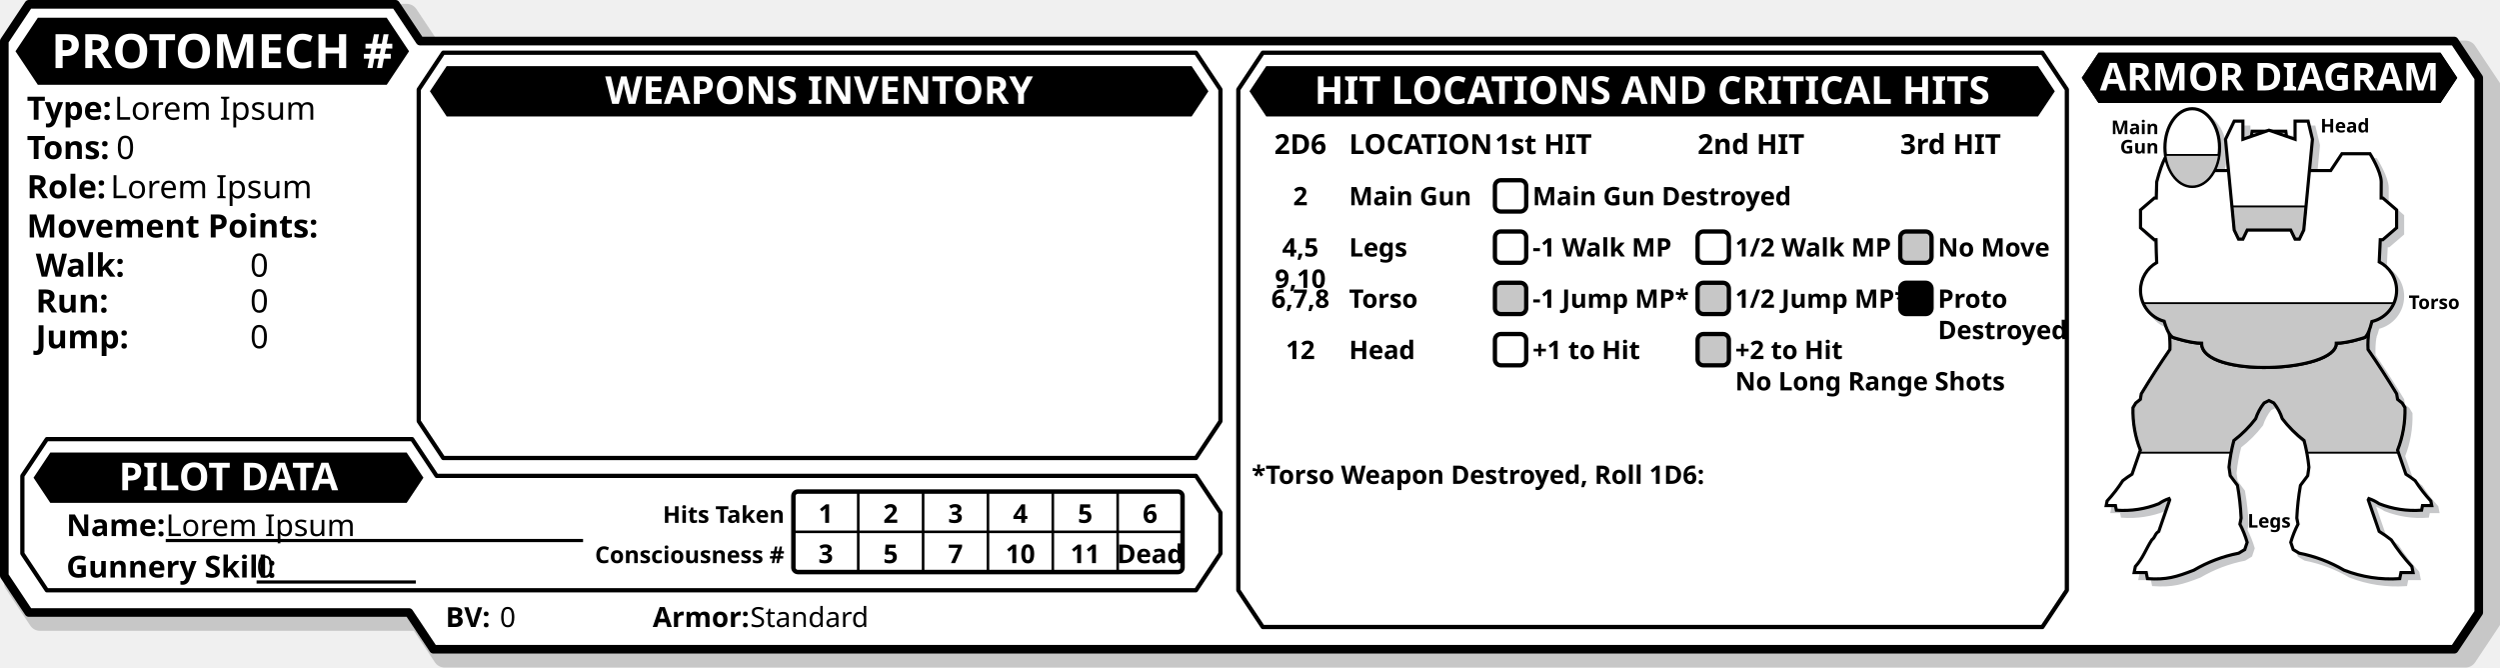
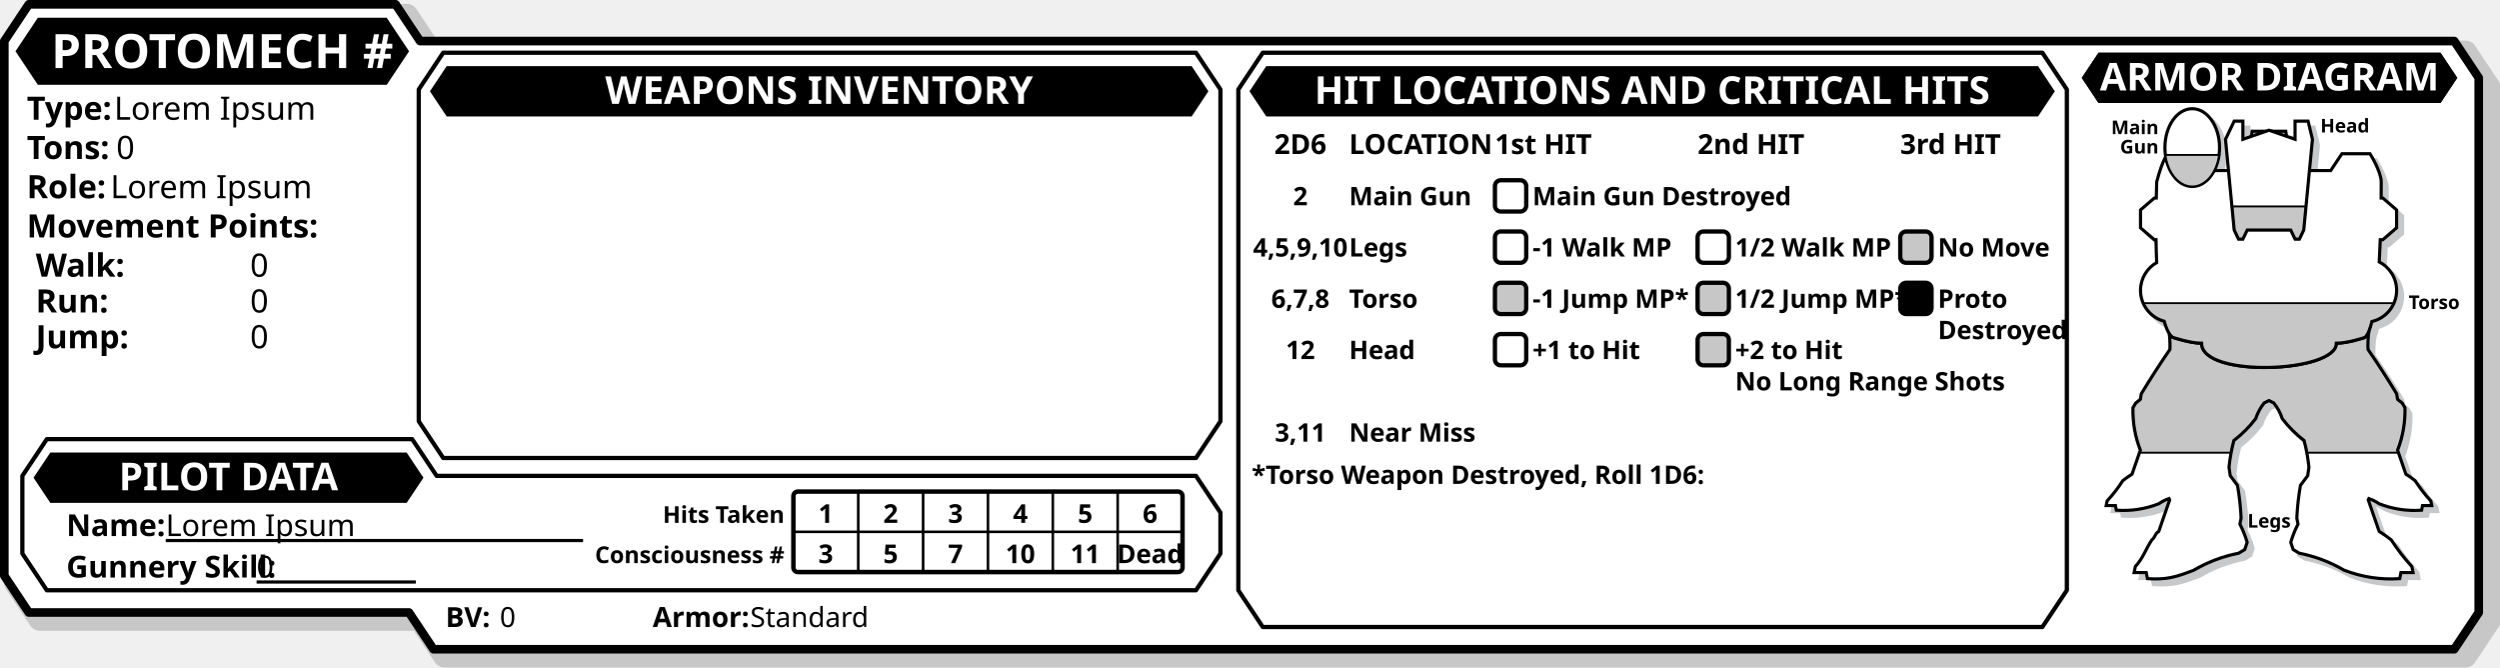
<svg xmlns="http://www.w3.org/2000/svg" contentScriptType="text/ecmascript" width="559.0" zoomAndPan="magnify" contentStyleType="text/css" height="149.2" preserveAspectRatio="xMidYMid meet" version="1.0" id="svg63">
  <defs id="defs63" />
  <g style="mml-color-elements:" id="rs_template">
    <g transform="translate (0.966 0.966)" id="g4">
      <path fill="#ffffff" d="M 2.5,10.714 7.975,2.5 h 82.038 l 5.475,8.214 H 550.525 L 556,18.928 v 118.558 l -5.475,8.214 -452.037,0 -5.475,-8.214 H 7.975 L 2.5,129.272 Z" stroke-width="5.2" stroke-linejoin="round" stroke="#c7c7c7" id="path1" />
      <path fill="#ffffff" d="M 0,8.214 5.475,0 h 82.038 l 5.475,8.214 h 455.037 l 5.475,8.214 v 119.558 l -5.475,8.214 -452.037,0 -5.475,-8.214 H 5.475 L 0,127.772 Z" stroke-width="1.932" stroke-linejoin="round" stroke="#000000" id="path2" />
      <g transform="translate (2.5,3.0)" id="g3">
        <path fill="#000000" d="M 0,7.500 l 4.999,-7.500 h 78.038 l 4.999,7.500 l -4.999,7.500 h -78.038 Z" id="path3" />
        <text fill="#ffffff" x="7.999" id="protomekIndex" y="11.250" style="font-family:Eurostile;font-size:10.600px;font-weight:bold;font-style:normal;mml-field-width:70.944" text-anchor="start">PROTOMECH #</text>
      </g>
    </g>
    <g transform="translate (3.000 18.000)" id="g8">
      <text x="3.000" y="8.774" fill="#000000" text-anchor="start" style="font-family:Eurostile;font-size:7.200px;font-weight:bold;font-style:normal" textLength="15.930" lengthAdjust="spacingAndGlyphs" id="text4">Type:</text>
      <text fill="#000000" x="22.523" id="type" y="8.774" style="font-family:Eurostile;font-size:7.200px;font-weight:normal;font-style:normal;mml-field-width:67" text-anchor="start">Lorem Ipsum</text>
      <text fill="#000000" x="50.333" id="type2" y="17.548" style="font-family:Eurostile;font-size:7.200px;font-weight:normal;font-style:normal;mml-field-width:45.333" text-anchor="start" />
      <text x="3.000" y="17.548" fill="#000000" text-anchor="start" style="font-family:Eurostile;font-size:7.200px;font-weight:bold;font-style:normal" textLength="16.411" lengthAdjust="spacingAndGlyphs" id="text5">Tons:</text>
      <text fill="#000000" x="23.004" id="tonnage" y="17.548" style="font-family:Eurostile;font-size:7.200px;font-weight:normal;font-style:normal;mml-field-width:22.329" text-anchor="start">0</text>
      <text x="3.000" y="26.322" fill="#000000" text-anchor="start" style="font-family:Eurostile;font-size:7.200px;font-weight:bold;font-style:normal" id="labelRole" textLength="15.108" lengthAdjust="spacingAndGlyphs">Role:</text>
      <text fill="#000000" x="21.702" id="role" y="26.322" style="font-family:Eurostile;font-size:7.200px;font-weight:normal;font-style:normal;mml-field-width:68" text-anchor="start">Lorem Ipsum</text>
      <text fill="#000000" x="3.000" y="35.095" style="font-family:Eurostile;font-size:7.200px;font-weight:bold;font-style:normal" text-anchor="start" id="text6">Movement Points:</text>
      <text fill="#000000" x="5.000" y="43.869" style="font-family:Eurostile;font-size:7.200px;font-weight:bold;font-style:normal" text-anchor="start" id="text7">Walk:</text>
      <text fill="#000000" x="55.000" id="mpWalk" y="43.869" style="font-family:Eurostile;font-size:7.200px;font-weight:normal;font-style:normal" text-anchor="middle">0</text>
      <text fill="#000000" x="5.000" y="51.869" style="font-family:Eurostile;font-size:7.200px;font-weight:bold;font-style:normal" text-anchor="start" id="text8">Run:</text>
      <text fill="#000000" x="55.000" id="mpRun" y="51.869" style="font-family:Eurostile;font-size:7.200px;font-weight:normal;font-style:normal" text-anchor="middle">0</text>
      <text fill="#000000" x="5.000" id="lblJump" y="59.869" style="font-family:Eurostile;font-size:7.200px;font-weight:bold;font-style:normal" text-anchor="start">Jump:</text>
      <text fill="#000000" x="55.000" id="mpJump" y="59.869" style="font-family:Eurostile;font-size:7.200px;font-weight:normal;font-style:normal" text-anchor="middle">0</text>
    </g>
    <g transform="translate(93.667,11.786)" id="g11">
      <g id="g10">
        <path fill="#ffffff" d="M 0,8.214 5.475,0 h 168.383 l 5.475,8.214 v 74.191 l -5.475,8.214 H 5.475 L 0,82.405 Z" stroke-width="0.95" stroke-linejoin="round" stroke="#000000" id="path8" />
        <g transform="translate(2.5,3)" id="g9">
          <path fill="#000000" d="M 0,5.625 3.749,0 h 166.643 l 3.749,5.625 -3.749,5.625 H 3.749 Z" id="path9" />
          <text x="87.058" y="8.438" fill="#ffffff" text-anchor="middle" style="font-style:normal;font-weight:bold;font-size:8.6px;font-family:Eurostile" lengthAdjust="spacingAndGlyphs" id="text9">WEAPONS INVENTORY</text>
        </g>
      </g>
      <rect fill="none" x="2" width="175.5" id="inventory" height="75.369" y="14.25" />
    </g>
    <g transform="translate(277,11.786)" id="g38">
      <g id="g13">
        <path fill="#ffffff" d="M 0,8.214 5.475,0 h 174.383 l 5.475,8.214 V 120.2 l -5.475,8.214 H 5.475 L 0,120.2 Z" stroke-width="0.95" stroke-linejoin="round" stroke="#000000" id="path11" />
        <g transform="translate(2.5,3)" id="g12">
          <path fill="#000000" d="M 0,5.625 3.749,0 h 172.643 l 3.749,5.625 -3.749,5.625 H 3.749 Z" id="path12" />
          <text x="90.071" y="8.438" fill="#ffffff" text-anchor="middle" style="font-style:normal;font-weight:bold;font-size:8.6px;font-family:Eurostile" textLength="135.352" lengthAdjust="spacingAndGlyphs" id="text12">HIT LOCATIONS AND CRITICAL HITS</text>
        </g>
      </g>
      <text fill="#000000" x="13.88" y="22.65" style="font-style:normal;font-weight:bold;font-size:6.2px;font-family:Eurostile" text-anchor="middle" id="text13">2D6</text>
      <text fill="#000000" x="24.76" y="22.65" style="font-style:normal;font-weight:bold;font-size:6.2px;font-family:Eurostile" text-anchor="start" id="text14">LOCATION</text>
      <text fill="#000000" x="57.4" y="22.65" style="font-style:normal;font-weight:bold;font-size:6.2px;font-family:Eurostile" text-anchor="start" id="text15">1st HIT</text>
      <text fill="#000000" x="102.733" y="22.65" style="font-style:normal;font-weight:bold;font-size:6.2px;font-family:Eurostile" text-anchor="start" id="text16">2nd HIT</text>
      <text fill="#000000" x="148.067" y="22.65" style="font-style:normal;font-weight:bold;font-size:6.2px;font-family:Eurostile" text-anchor="start" id="text17">3rd HIT</text>
-       <text fill="#000000" x="13.88" y="34.113" style="font-style:normal;font-weight:bold;font-size:5.7px;font-family:Eurostile" text-anchor="middle" id="text18">2</text>
-       <text fill="#000000" x="24.76" y="34.113" style="font-style:normal;font-weight:bold;font-size:5.7px;font-family:Eurostile" text-anchor="start" id="text19">Main Gun</text>
-       <path fill="#ffffff" d="m 57.4,29.828 c 0,-0.726 0.589,-1.315 1.315,-1.315 h 4.37 c 0.726,0 1.315,0.589 1.315,1.315 v 4.37 c 0,0.726 -0.589,1.315 -1.315,1.315 h -4.37 c -0.726,0 -1.315,-0.589 -1.315,-1.315 z" stroke-width="0.96" stroke-linejoin="round" stroke="#000000" id="gun_hit_1" />
-       <text x="65.8" y="34.113" fill="#000000" text-anchor="start" style="font-style:normal;font-weight:bold;font-size:5.7px;font-family:Eurostile" textLength="44.779" lengthAdjust="spacingAndGlyphs" id="text20">Main Gun Destroyed</text>
-       <text fill="#000000" x="13.88" y="45.575" style="font-style:normal;font-weight:bold;font-size:5.7px;font-family:Eurostile" text-anchor="middle" id="text21">4,5</text>
-       <text fill="#000000" x="13.88" y="52.575" style="font-style:normal;font-weight:bold;font-size:5.7px;font-family:Eurostile" text-anchor="middle" id="text22">9,10</text>
-       <text fill="#000000" x="24.76" y="45.575" style="font-style:normal;font-weight:bold;font-size:5.7px;font-family:Eurostile" text-anchor="start" id="text23">Legs</text>
-       <path fill="#ffffff" d="m 57.4,41.29 c 0,-0.726 0.589,-1.315 1.315,-1.315 h 4.37 c 0.726,0 1.315,0.589 1.315,1.315 v 4.37 c 0,0.726 -0.589,1.315 -1.315,1.315 h -4.37 c -0.726,0 -1.315,-0.589 -1.315,-1.315 z" stroke-width="0.96" stroke-linejoin="round" stroke="#000000" id="legs_hit_1" />
-       <text x="65.8" y="45.575" fill="#000000" text-anchor="start" style="font-style:normal;font-weight:bold;font-size:5.7px;font-family:Eurostile" textLength="25.746" lengthAdjust="spacingAndGlyphs" id="text24">-1 Walk MP</text>
-       <path fill="#ffffff" d="m 102.733,41.29 c 0,-0.726 0.589,-1.315 1.315,-1.315 h 4.37 c 0.726,0 1.315,0.589 1.315,1.315 v 4.37 c 0,0.726 -0.589,1.315 -1.315,1.315 h -4.37 c -0.726,0 -1.315,-0.589 -1.315,-1.315 z" stroke-width="0.96" stroke-linejoin="round" stroke="#000000" id="legs_hit_2" />
-       <text x="111.133" y="45.575" fill="#000000" text-anchor="start" style="font-style:normal;font-weight:bold;font-size:5.7px;font-family:Eurostile" textLength="30.872" lengthAdjust="spacingAndGlyphs" id="text25">1/2 Walk MP</text>
-       <path fill="#c7c7c7" d="m 148.067,41.29 c 0,-0.726 0.589,-1.315 1.315,-1.315 h 4.37 c 0.726,0 1.315,0.589 1.315,1.315 v 4.37 c 0,0.726 -0.589,1.315 -1.315,1.315 h -4.37 c -0.726,0 -1.315,-0.589 -1.315,-1.315 z" stroke-width="0.96" stroke-linejoin="round" stroke="#000000" id="legs_hit_3" />
-       <text x="156.467" y="45.575" fill="#000000" text-anchor="start" style="font-style:normal;font-weight:bold;font-size:5.7px;font-family:Eurostile" textLength="19.581" lengthAdjust="spacingAndGlyphs" id="text26">No Move</text>
-       <text fill="#000000" x="13.88" y="57.038" style="font-style:normal;font-weight:bold;font-size:5.7px;font-family:Eurostile" text-anchor="middle" id="text27">6,7,8</text>
-       <text fill="#000000" x="24.76" y="57.038" style="font-style:normal;font-weight:bold;font-size:5.7px;font-family:Eurostile" text-anchor="start" id="text28">Torso</text>
-       <path fill="#c7c7c7" d="m 57.4,52.753 c 0,-0.726 0.589,-1.315 1.315,-1.315 h 4.37 c 0.726,0 1.315,0.589 1.315,1.315 v 4.37 c 0,0.726 -0.589,1.315 -1.315,1.315 h -4.37 c -0.726,0 -1.315,-0.589 -1.315,-1.315 z" stroke-width="0.96" stroke-linejoin="round" stroke="#000000" id="torso_hit_1" />
-       <text x="65.8" y="57.038" fill="#000000" text-anchor="start" style="font-style:normal;font-weight:bold;font-size:5.7px;font-family:Eurostile" textLength="29.808" lengthAdjust="spacingAndGlyphs" id="text29">-1 Jump MP*</text>
-       <path fill="#c7c7c7" d="m 102.733,52.753 c 0,-0.726 0.589,-1.315 1.315,-1.315 h 4.37 c 0.726,0 1.315,0.589 1.315,1.315 v 4.37 c 0,0.726 -0.589,1.315 -1.315,1.315 h -4.37 c -0.726,0 -1.315,-0.589 -1.315,-1.315 z" stroke-width="0.96" stroke-linejoin="round" stroke="#000000" id="torso_hit_2" />
-       <text x="111.133" y="57.038" fill="#000000" text-anchor="start" style="font-style:normal;font-weight:bold;font-size:5.7px;font-family:Eurostile" textLength="34.933" lengthAdjust="spacingAndGlyphs" id="text30">1/2 Jump MP*</text>
-       <path fill="#000000" d="m 148.067,52.753 c 0,-0.726 0.589,-1.315 1.315,-1.315 h 4.37 c 0.726,0 1.315,0.589 1.315,1.315 v 4.37 c 0,0.726 -0.589,1.315 -1.315,1.315 h -4.37 c -0.726,0 -1.315,-0.589 -1.315,-1.315 z" stroke-width="0.96" stroke-linejoin="round" stroke="#000000" id="torso_hit_3" />
-       <text x="156.467" y="57.038" fill="#000000" text-anchor="start" style="font-style:normal;font-weight:bold;font-size:5.7px;font-family:Eurostile" textLength="12.419" lengthAdjust="spacingAndGlyphs" id="text31">Proto</text>
-       <text x="156.467" y="64.038" fill="#000000" text-anchor="start" style="font-style:normal;font-weight:bold;font-size:5.7px;font-family:Eurostile" textLength="22.603" lengthAdjust="spacingAndGlyphs" id="text32">Destroyed</text>
-       <text fill="#000000" x="13.88" y="68.501" style="font-style:normal;font-weight:bold;font-size:5.7px;font-family:Eurostile" text-anchor="middle" id="text33">12</text>
-       <text fill="#000000" x="24.76" y="68.501" style="font-style:normal;font-weight:bold;font-size:5.7px;font-family:Eurostile" text-anchor="start" id="text34">Head</text>
-       <path fill="#ffffff" d="m 57.4,64.216 c 0,-0.726 0.589,-1.315 1.315,-1.315 h 4.37 c 0.726,0 1.315,0.589 1.315,1.315 v 4.37 c 0,0.726 -0.589,1.315 -1.315,1.315 h -4.37 c -0.726,0 -1.315,-0.589 -1.315,-1.315 z" stroke-width="0.96" stroke-linejoin="round" stroke="#000000" id="head_hit_1" />
-       <text x="65.8" y="68.501" fill="#000000" text-anchor="start" style="font-style:normal;font-weight:bold;font-size:5.7px;font-family:Eurostile" textLength="19.977" lengthAdjust="spacingAndGlyphs" id="text35">+1 to Hit</text>
-       <path fill="#c7c7c7" d="m 102.733,64.216 c 0,-0.726 0.589,-1.315 1.315,-1.315 h 4.37 c 0.726,0 1.315,0.589 1.315,1.315 v 4.37 c 0,0.726 -0.589,1.315 -1.315,1.315 h -4.37 c -0.726,0 -1.315,-0.589 -1.315,-1.315 z" stroke-width="0.96" stroke-linejoin="round" stroke="#000000" id="head_hit_2" />
-       <text x="111.133" y="68.501" fill="#000000" text-anchor="start" style="font-style:normal;font-weight:bold;font-size:5.7px;font-family:Eurostile" textLength="19.975" lengthAdjust="spacingAndGlyphs" id="text36">+2 to Hit</text>
-       <text x="111.133" y="75.501" fill="#000000" text-anchor="start" style="font-style:normal;font-weight:bold;font-size:5.7px;font-family:Eurostile" textLength="47.32" lengthAdjust="spacingAndGlyphs" id="text37">No Long Range Shots</text>
+       <g id="mainGunHitRow">
+         <text fill="#000000" x="13.88" y="34.113" style="font-style:normal;font-weight:bold;font-size:5.7px;font-family:Eurostile" text-anchor="middle" id="mainGunHitRoll">2</text>
+         <text fill="#000000" x="24.76" y="34.113" style="font-style:normal;font-weight:bold;font-size:5.7px;font-family:Eurostile" text-anchor="start" id="text19">Main Gun</text>
+         <path fill="#ffffff" d="m 57.4,29.828 c 0,-0.726 0.589,-1.315 1.315,-1.315 h 4.37 c 0.726,0 1.315,0.589 1.315,1.315 v 4.37 c 0,0.726 -0.589,1.315 -1.315,1.315 h -4.37 c -0.726,0 -1.315,-0.589 -1.315,-1.315 z" stroke-width="0.96" stroke-linejoin="round" stroke="#000000" id="gun_hit_1" />
+         <text x="65.8" y="34.113" fill="#000000" text-anchor="start" style="font-style:normal;font-weight:bold;font-size:5.7px;font-family:Eurostile" textLength="44.779" lengthAdjust="spacingAndGlyphs" id="text20">Main Gun Destroyed</text>
+       </g>
+       <g id="protoHitRows">
+         <text fill="#000000" x="13.88" y="45.575" style="font-style:normal;font-weight:bold;font-size:5.7px;font-family:Eurostile" text-anchor="middle" textLength="19.5" lengthAdjust="spacingAndGlyphs" id="protoFirstHitRoll">4,5,9,10</text>
+         <text fill="#000000" x="24.76" y="45.575" style="font-style:normal;font-weight:bold;font-size:5.7px;font-family:Eurostile" text-anchor="start" id="text23">Legs</text>
+         <path fill="#ffffff" d="m 57.4,41.290 c 0,-0.726 0.589,-1.315 1.315,-1.315 h 4.37 c 0.726,0 1.315,0.589 1.315,1.315 v 4.37 c 0,0.726 -0.589,1.315 -1.315,1.315 h -4.37 c -0.726,0 -1.315,-0.589 -1.315,-1.315 z" stroke-width="0.96" stroke-linejoin="round" stroke="#000000" id="legs_hit_1" />
+         <text x="65.8" y="45.575" fill="#000000" text-anchor="start" style="font-style:normal;font-weight:bold;font-size:5.7px;font-family:Eurostile" textLength="25.746" lengthAdjust="spacingAndGlyphs" id="text24">-1 Walk MP</text>
+         <path fill="#ffffff" d="m 102.733,41.290 c 0,-0.726 0.589,-1.315 1.315,-1.315 h 4.37 c 0.726,0 1.315,0.589 1.315,1.315 v 4.37 c 0,0.726 -0.589,1.315 -1.315,1.315 h -4.37 c -0.726,0 -1.315,-0.589 -1.315,-1.315 z" stroke-width="0.96" stroke-linejoin="round" stroke="#000000" id="legs_hit_2" />
+         <text x="111.133" y="45.575" fill="#000000" text-anchor="start" style="font-style:normal;font-weight:bold;font-size:5.7px;font-family:Eurostile" textLength="30.872" lengthAdjust="spacingAndGlyphs" id="text25">1/2 Walk MP</text>
+         <path fill="#c7c7c7" d="m 148.067,41.290 c 0,-0.726 0.589,-1.315 1.315,-1.315 h 4.37 c 0.726,0 1.315,0.589 1.315,1.315 v 4.37 c 0,0.726 -0.589,1.315 -1.315,1.315 h -4.37 c -0.726,0 -1.315,-0.589 -1.315,-1.315 z" stroke-width="0.96" stroke-linejoin="round" stroke="#000000" id="legs_hit_3" />
+         <text x="156.467" y="45.575" fill="#000000" text-anchor="start" style="font-style:normal;font-weight:bold;font-size:5.7px;font-family:Eurostile" textLength="19.581" lengthAdjust="spacingAndGlyphs" id="text26">No Move</text>
+         <text fill="#000000" x="13.88" y="57.038" style="font-style:normal;font-weight:bold;font-size:5.7px;font-family:Eurostile;mml-field-width:19.5" text-anchor="middle" id="torsoHitRoll">6,7,8</text>
+         <text fill="#000000" x="24.76" y="57.038" style="font-style:normal;font-weight:bold;font-size:5.7px;font-family:Eurostile" text-anchor="start" id="text28">Torso</text>
+         <path fill="#c7c7c7" d="m 57.4,52.753 c 0,-0.726 0.589,-1.315 1.315,-1.315 h 4.37 c 0.726,0 1.315,0.589 1.315,1.315 v 4.37 c 0,0.726 -0.589,1.315 -1.315,1.315 h -4.37 c -0.726,0 -1.315,-0.589 -1.315,-1.315 z" stroke-width="0.96" stroke-linejoin="round" stroke="#000000" id="torso_hit_1" />
+         <text x="65.8" y="57.038" fill="#000000" text-anchor="start" style="font-style:normal;font-weight:bold;font-size:5.7px;font-family:Eurostile" textLength="29.808" lengthAdjust="spacingAndGlyphs" id="text29">-1 Jump MP*</text>
+         <path fill="#c7c7c7" d="m 102.733,52.753 c 0,-0.726 0.589,-1.315 1.315,-1.315 h 4.37 c 0.726,0 1.315,0.589 1.315,1.315 v 4.37 c 0,0.726 -0.589,1.315 -1.315,1.315 h -4.37 c -0.726,0 -1.315,-0.589 -1.315,-1.315 z" stroke-width="0.96" stroke-linejoin="round" stroke="#000000" id="torso_hit_2" />
+         <text x="111.133" y="57.038" fill="#000000" text-anchor="start" style="font-style:normal;font-weight:bold;font-size:5.7px;font-family:Eurostile" textLength="34.933" lengthAdjust="spacingAndGlyphs" id="text30">1/2 Jump MP*</text>
+         <path fill="#000000" d="m 148.067,52.753 c 0,-0.726 0.589,-1.315 1.315,-1.315 h 4.37 c 0.726,0 1.315,0.589 1.315,1.315 v 4.37 c 0,0.726 -0.589,1.315 -1.315,1.315 h -4.37 c -0.726,0 -1.315,-0.589 -1.315,-1.315 z" stroke-width="0.96" stroke-linejoin="round" stroke="#000000" id="torso_hit_3" />
+         <text x="156.467" y="57.038" fill="#000000" text-anchor="start" style="font-style:normal;font-weight:bold;font-size:5.7px;font-family:Eurostile" textLength="12.419" lengthAdjust="spacingAndGlyphs" id="text31">Proto</text>
+         <text x="156.467" y="64.038" fill="#000000" text-anchor="start" style="font-style:normal;font-weight:bold;font-size:5.7px;font-family:Eurostile" textLength="22.603" lengthAdjust="spacingAndGlyphs" id="text32">Destroyed</text>
+         <text fill="#000000" x="13.88" y="68.501" style="font-style:normal;font-weight:bold;font-size:5.7px;font-family:Eurostile" text-anchor="middle" id="text33">12</text>
+         <text fill="#000000" x="24.76" y="68.501" style="font-style:normal;font-weight:bold;font-size:5.7px;font-family:Eurostile" text-anchor="start" id="text34">Head</text>
+         <path fill="#ffffff" d="m 57.4,64.216 c 0,-0.726 0.589,-1.315 1.315,-1.315 h 4.37 c 0.726,0 1.315,0.589 1.315,1.315 v 4.37 c 0,0.726 -0.589,1.315 -1.315,1.315 h -4.37 c -0.726,0 -1.315,-0.589 -1.315,-1.315 z" stroke-width="0.96" stroke-linejoin="round" stroke="#000000" id="head_hit_1" />
+         <text x="65.8" y="68.501" fill="#000000" text-anchor="start" style="font-style:normal;font-weight:bold;font-size:5.7px;font-family:Eurostile" textLength="19.977" lengthAdjust="spacingAndGlyphs" id="text35">+1 to Hit</text>
+         <path fill="#c7c7c7" d="m 102.733,64.216 c 0,-0.726 0.589,-1.315 1.315,-1.315 h 4.37 c 0.726,0 1.315,0.589 1.315,1.315 v 4.37 c 0,0.726 -0.589,1.315 -1.315,1.315 h -4.37 c -0.726,0 -1.315,-0.589 -1.315,-1.315 z" stroke-width="0.96" stroke-linejoin="round" stroke="#000000" id="head_hit_2" />
+         <text x="111.133" y="68.501" fill="#000000" text-anchor="start" style="font-style:normal;font-weight:bold;font-size:5.7px;font-family:Eurostile" textLength="19.975" lengthAdjust="spacingAndGlyphs" id="text36">+2 to Hit</text>
+         <text x="111.133" y="75.501" fill="#000000" text-anchor="start" style="font-style:normal;font-weight:bold;font-size:5.7px;font-family:Eurostile" textLength="47.32" lengthAdjust="spacingAndGlyphs" id="text37">No Long Range Shots</text>
+         <text fill="#000000" x="13.88" y="86.964" style="font-style:normal;font-weight:bold;font-size:5.7px;font-family:Eurostile" text-anchor="middle" id="nearMissRoll">3,11</text>
+         <text fill="#000000" x="24.76" y="86.964" style="font-style:normal;font-weight:bold;font-size:5.7px;font-family:Eurostile" text-anchor="start" id="nearMissLocation">Near Miss</text>
+       </g>
      <text fill="#000000" x="3" y="96.414" style="font-style:normal;font-weight:bold;font-size:5.7px;font-family:Eurostile" text-anchor="start" id="text38">*Torso Weapon Destroyed, Roll 1D6:</text>
      <text fill="#000000" x="6" id="torsoWeapon_0" y="103.414" style="font-style:normal;font-weight:bold;font-size:5.7px;font-family:Eurostile" text-anchor="start" />
      <text fill="#000000" x="65.84" id="torsoWeapon_1" y="103.414" style="font-style:normal;font-weight:bold;font-size:5.7px;font-family:Eurostile" text-anchor="start" />
      <text fill="#000000" x="125.68" id="torsoWeapon_2" y="103.414" style="font-style:normal;font-weight:bold;font-size:5.7px;font-family:Eurostile" text-anchor="start" />
      <text fill="#000000" x="6" id="torsoWeapon_3" y="110.414" style="font-style:normal;font-weight:bold;font-size:5.7px;font-family:Eurostile" text-anchor="start" />
      <text fill="#000000" x="65.84" id="torsoWeapon_4" y="110.414" style="font-style:normal;font-weight:bold;font-size:5.7px;font-family:Eurostile" text-anchor="start" />
      <text fill="#000000" x="125.68" id="torsoWeapon_5" y="110.414" style="font-style:normal;font-weight:bold;font-size:5.7px;font-family:Eurostile" text-anchor="start" />
      <text x="6" y="115.414" fill="#000000" text-anchor="start" style="font-style:normal;font-weight:bold;font-size:5px;font-family:Eurostile" visibility="hidden" id="magClampNote">Magnetic Clamp System destroyed on first torso critical</text>
    </g>
    <g transform="translate(460.333,11.786)" id="g45">
      <g transform="translate(5.337635)" id="g39">
        <path fill="#000000" d="M 0,5.625 3.749,0 h 76.493 l 3.749,5.625 -3.749,5.625 H 3.749 Z" id="path38" />
        <text x="41.996" y="8.438" fill="#ffffff" text-anchor="middle" style="font-style:normal;font-weight:bold;font-size:8.6px;font-family:Eurostile" textLength="69.539" lengthAdjust="spacingAndGlyphs" id="text39">ARMOR DIAGRAM</text>
      </g>
      <g transform="matrix(0.94,0,0,0.94,9.838,11.25)" id="g43">
        <g id="armor_diagram_protomek_quad" transform="matrix(1,0,0,-1,-488.9402,690.4822)">
          <g id="g2708" transform="translate(568.6331,594.4059)">
            <path style="fill:#c7c8ca;fill-opacity:1;fill-rule:nonzero;stroke:none" d="m 0,0 c -1.387,1.502 -2.627,3.106 -3.736,4.834 -0.702,0.555 -1.436,1.067 -2.198,1.539 l -1.978,5.714 c 1.266,3.197 1.851,6.656 1.76,10.109 l -0.661,1.097 -1.099,0.88 -0.219,1.319 c -2.176,3.6 -4.444,7.112 -6.812,10.548 -0.073,1.465 0,2.923 0.216,4.374 -0.616,-1.51 -1.084,-1.559 -1.084,-1.559 0,0 -4.007,-1.335 -6.678,-1.335 0,-7.012 -32.053,-8.347 -32.053,0 -2.671,0 -6.679,1.335 -6.679,1.335 0,0 -0.434,0.038 -1.023,0.954 0.151,-1.251 0.218,-2.507 0.156,-3.769 -2.368,-3.436 -4.637,-6.948 -6.812,-10.548 l -0.219,-1.319 -1.1,-0.88 -0.66,-1.097 c -0.092,-3.453 0.493,-6.912 1.76,-10.109 L -71.097,6.373 C -71.859,5.901 -72.591,5.389 -73.295,4.834 -74.404,3.106 -75.645,1.502 -77.031,0 l -0.219,-1.098 h 2.197 l 0.221,-1.099 c 3.474,-0.249 6.88,0.27 10.107,1.538 0.753,0.517 1.561,0.927 2.424,1.228 l 0.157,-0.315 -2.594,-7.493 c -0.997,-0.619 -0.735,-1.293 -1.658,-2.017 -1.456,-2.265 -2.101,-4.369 -3.917,-6.34 l -0.288,-1.44 h 2.879 l 0.288,-1.441 c 4.548,-0.307 6.815,0.373 11.052,2.017 3.287,1.93 6.917,3.304 10.662,4.035 l 1.442,0.864 0.576,1.729 c -0.437,1.494 -1.013,2.936 -1.728,4.322 l 0.286,1.442 c -0.121,2.633 -0.404,5.183 -0.864,7.779 -0.575,0.768 -1.151,1.537 -1.727,2.306 l -0.289,2.016 c 0.217,2.147 0.6,4.255 1.153,6.341 1.944,1.493 3.695,3.243 5.185,5.186 0.45,1.362 1.122,2.611 2.018,3.746 l 1.153,0.576 1.152,-0.576 c 0.898,-1.134 1.571,-2.383 2.017,-3.746 1.491,-1.943 3.242,-3.693 5.186,-5.186 0.556,-2.085 0.938,-4.194 1.153,-6.341 L -29.294,6.017 C -29.871,5.249 -30.448,4.48 -31.023,3.711 -31.48,1.115 -31.764,-1.435 -31.888,-4.068 L -31.6,-5.51 c -0.716,-1.386 -1.294,-2.827 -1.729,-4.322 l 0.576,-1.729 1.441,-0.864 c 3.746,-0.731 7.375,-2.105 10.663,-4.035 4.237,-1.644 8.706,-2.324 13.254,-2.017 l 0.288,1.441 h 2.88 l -0.287,1.44 c -1.817,1.971 -3.443,4.074 -4.898,6.34 -0.923,0.726 -1.883,1.399 -2.881,2.017 l -2.595,7.493 0.158,0.315 c 0.863,-0.301 1.67,-0.711 2.423,-1.228 3.228,-1.268 6.634,-1.787 10.108,-1.538 l 0.22,1.099 h 2.198 z" id="path2710" />
          </g>
          <g id="g2712" transform="translate(568.6331,594.4059)">
            <path style="fill:none;stroke:#c7c8ca;stroke-width:0.75;stroke-linecap:butt;stroke-linejoin:miter;stroke-miterlimit:4;stroke-dasharray:none;stroke-opacity:1" d="m 0,0 c -1.387,1.502 -2.627,3.106 -3.736,4.834 -0.702,0.555 -1.436,1.067 -2.198,1.539 l -1.978,5.714 c 1.266,3.197 1.851,6.656 1.76,10.109 l -0.661,1.097 -1.099,0.88 -0.219,1.319 c -2.176,3.6 -4.444,7.112 -6.812,10.548 -0.073,1.465 0,2.923 0.216,4.374 -0.616,-1.51 -1.084,-1.559 -1.084,-1.559 0,0 -4.007,-1.335 -6.678,-1.335 0,-7.012 -32.053,-8.347 -32.053,0 -2.671,0 -6.679,1.335 -6.679,1.335 0,0 -0.434,0.038 -1.023,0.954 0.151,-1.251 0.218,-2.507 0.156,-3.769 -2.368,-3.436 -4.637,-6.948 -6.812,-10.548 l -0.219,-1.319 -1.1,-0.88 -0.66,-1.097 c -0.092,-3.453 0.493,-6.912 1.76,-10.109 L -71.097,6.373 C -71.859,5.901 -72.591,5.389 -73.295,4.834 -74.404,3.106 -75.645,1.502 -77.031,0 l -0.219,-1.098 h 2.197 l 0.221,-1.099 c 3.474,-0.249 6.88,0.27 10.107,1.538 0.753,0.517 1.561,0.927 2.424,1.228 l 0.157,-0.315 -2.594,-7.493 c -0.997,-0.619 -0.735,-1.293 -1.658,-2.017 -1.456,-2.265 -2.101,-4.369 -3.917,-6.34 l -0.288,-1.44 h 2.879 l 0.288,-1.441 c 4.548,-0.307 6.815,0.373 11.052,2.017 3.287,1.93 6.917,3.304 10.662,4.035 l 1.442,0.864 0.576,1.729 c -0.437,1.494 -1.013,2.936 -1.728,4.322 l 0.286,1.442 c -0.121,2.633 -0.404,5.183 -0.864,7.779 -0.575,0.768 -1.151,1.537 -1.727,2.306 l -0.289,2.016 c 0.217,2.147 0.6,4.255 1.153,6.341 1.944,1.493 3.695,3.243 5.185,5.186 0.45,1.362 1.122,2.611 2.018,3.746 l 1.153,0.576 1.152,-0.576 c 0.898,-1.134 1.571,-2.383 2.017,-3.746 1.491,-1.943 3.242,-3.693 5.186,-5.186 0.556,-2.085 0.938,-4.194 1.153,-6.341 L -29.294,6.017 C -29.871,5.249 -30.448,4.48 -31.023,3.711 -31.48,1.115 -31.764,-1.435 -31.888,-4.068 L -31.6,-5.51 c -0.716,-1.386 -1.294,-2.827 -1.729,-4.322 l 0.576,-1.729 1.441,-0.864 c 3.746,-0.731 7.375,-2.105 10.663,-4.035 4.237,-1.644 8.706,-2.324 13.254,-2.017 l 0.288,1.441 h 2.88 l -0.287,1.44 c -1.817,1.971 -3.443,4.074 -4.898,6.34 -0.923,0.726 -1.883,1.399 -2.881,2.017 l -2.595,7.493 0.158,0.315 c 0.863,-0.301 1.67,-0.711 2.423,-1.228 3.228,-1.268 6.634,-1.787 10.108,-1.538 l 0.22,1.099 h 2.198 z" id="path2714" />
          </g>
          <g id="g2716" transform="translate(560.4944,644.5001)">
            <path style="fill:#c7c8ca;fill-opacity:1;fill-rule:nonzero;stroke:none" d="m 0,0 c 0,2.953 -1.683,5.507 -4.139,6.772 0.097,1.612 0.182,3.361 0.251,5.275 h 0.593 l 3.294,2.835 v 4.252 l -3.294,2.835 h -0.386 c 0.01,1.24 0.016,2.52 0.015,3.855 -0.022,2.493 -2.671,6.678 -2.671,6.678 h -6.677 l -2.671,-4.006 h -9.35 l -1.336,9.349 h -8.014 l -1.336,-9.349 h -9.348 l -2.671,4.006 h -6.677 c 0,0 -1.185,-0.966 -2.671,-6.678 -0.046,-1.337 -0.08,-2.613 -0.109,-3.855 h -0.455 l -3.293,-2.835 v -4.252 l 3.293,-2.835 h 0.397 c 0.029,-1.971 0.082,-3.78 0.158,-5.432 -2.297,-1.312 -3.848,-3.78 -3.848,-6.615 0,-3.518 2.387,-6.471 5.629,-7.347 0.419,-1.457 0.844,-2.369 1.211,-2.939 0.588,-0.916 1.023,-0.953 1.023,-0.953 0,0 4.008,-1.336 6.679,-1.336 0,-8.346 32.052,-7.011 32.052,0 2.671,0 6.679,1.336 6.679,1.336 0,0 0.468,0.049 1.084,1.559 0.222,0.544 0.463,1.279 0.708,2.269 C -2.512,-6.624 0,-3.608 0,0" id="path2718" />
          </g>
          <g id="g2720" transform="translate(560.4944,644.5001)">
            <path style="fill:none;stroke:#c7c8ca;stroke-width:0.75;stroke-linecap:butt;stroke-linejoin:miter;stroke-miterlimit:4;stroke-dasharray:none;stroke-opacity:1" d="m 0,0 c 0,2.953 -1.683,5.507 -4.139,6.772 0.097,1.612 0.182,3.361 0.251,5.275 h 0.593 l 3.294,2.835 v 4.252 l -3.294,2.835 h -0.386 c 0.01,1.24 0.016,2.52 0.015,3.855 -0.022,2.493 -2.671,6.678 -2.671,6.678 h -6.677 l -2.671,-4.006 h -9.35 l -1.336,9.349 h -8.014 l -1.336,-9.349 h -9.348 l -2.671,4.006 h -6.677 c 0,0 -1.185,-0.966 -2.671,-6.678 -0.046,-1.337 -0.08,-2.613 -0.109,-3.855 h -0.455 l -3.293,-2.835 v -4.252 l 3.293,-2.835 h 0.397 c 0.029,-1.971 0.082,-3.78 0.158,-5.432 -2.297,-1.312 -3.848,-3.78 -3.848,-6.615 0,-3.518 2.387,-6.471 5.629,-7.347 0.419,-1.457 0.844,-2.369 1.211,-2.939 0.588,-0.916 1.023,-0.953 1.023,-0.953 0,0 4.008,-1.336 6.679,-1.336 0,-8.346 32.052,-7.011 32.052,0 2.671,0 6.679,1.336 6.679,1.336 0,0 0.468,0.049 1.084,1.559 0.222,0.544 0.463,1.279 0.708,2.269 C -2.512,-6.624 0,-3.608 0,0 Z" id="path2722" />
          </g>
          <ellipse id="shadow_MG" cx="511.858" cy="678.465" rx="6.5" ry="9.25" fill="#c7c8ca" stroke="#c7c8ca" stroke-width="0.75" />
          <g id="g2728" transform="translate(538.3953,658.8462)">
            <path style="fill:#c7c8ca;fill-opacity:1;fill-rule:nonzero;stroke:none" d="M 0,0 -1.034,-2.159 H -2.069 L -3.103,0 h -10.345 l -1.034,-2.159 h -1.036 L -16.552,0 l -2.069,21.591 2.069,4.318 h 2.068 l 0.001,-4.318 6.207,2.159 6.209,-2.159 -0.002,4.318 h 3.104 l 1.034,-4.318 z" id="path2730" />
          </g>
          <g id="g2732" transform="translate(538.3953,658.8462)">
            <path style="fill:none;stroke:#c7c8ca;stroke-width:0.75;stroke-linecap:butt;stroke-linejoin:miter;stroke-miterlimit:10;stroke-dasharray:none;stroke-opacity:1" d="M 0,0 -1.034,-2.159 H -2.069 L -3.103,0 h -10.345 l -1.034,-2.159 h -1.036 L -16.552,0 l -2.069,21.591 2.069,4.318 h 2.068 l 0.001,-4.318 6.207,2.159 6.209,-2.159 -0.002,4.318 h 3.104 l 1.034,-4.318 z" id="path2734" />
          </g>
          <g id="g2736" transform="translate(567.2151,595.8232)">
            <path style="fill:#ffffff;fill-opacity:1;fill-rule:nonzero;stroke:none" d="m 0,0 c -1.387,1.502 -2.627,3.106 -3.736,4.834 -0.702,0.555 -1.436,1.067 -2.198,1.539 l -1.978,5.714 c 1.266,3.197 1.851,6.656 1.76,10.109 l -0.661,1.097 -1.099,0.88 -0.219,1.319 c -2.176,3.6 -4.444,7.112 -6.812,10.548 -0.073,1.465 0,2.923 0.216,4.374 -0.616,-1.51 -1.084,-1.559 -1.084,-1.559 0,0 -4.007,-1.335 -6.678,-1.335 0,-7.012 -32.053,-8.347 -32.053,0 -2.671,0 -6.679,1.335 -6.679,1.335 0,0 -0.434,0.038 -1.023,0.954 0.151,-1.251 0.218,-2.507 0.156,-3.769 -2.368,-3.436 -4.637,-6.948 -6.812,-10.548 l -0.219,-1.319 -1.1,-0.88 -0.66,-1.097 c -0.092,-3.453 0.493,-6.912 1.76,-10.109 L -71.097,6.373 C -71.859,5.901 -72.591,5.389 -73.295,4.834 -74.404,3.106 -75.645,1.502 -77.031,0 l -0.219,-1.098 h 2.197 l 0.221,-1.099 c 3.474,-0.249 6.88,0.27 10.107,1.538 0.753,0.517 1.561,0.927 2.424,1.228 l 0.157,-0.315 -2.594,-7.493 c -0.997,-0.619 -0.735,-1.293 -1.658,-2.017 -1.456,-2.265 -2.101,-4.369 -3.917,-6.34 l -0.288,-1.44 h 2.879 l 0.288,-1.441 c 4.548,-0.307 6.815,0.373 11.052,2.017 3.287,1.93 6.917,3.304 10.662,4.035 l 1.442,0.864 0.576,1.729 c -0.437,1.494 -1.013,2.936 -1.728,4.322 l 0.286,1.442 c -0.121,2.633 -0.404,5.183 -0.864,7.779 -0.575,0.768 -1.151,1.537 -1.727,2.306 l -0.289,2.016 c 0.217,2.147 0.6,4.255 1.153,6.341 1.944,1.493 3.695,3.243 5.185,5.186 0.45,1.362 1.122,2.611 2.018,3.746 l 1.153,0.576 1.152,-0.576 c 0.898,-1.134 1.571,-2.383 2.017,-3.746 1.491,-1.943 3.242,-3.693 5.186,-5.186 0.556,-2.085 0.938,-4.194 1.153,-6.341 L -29.294,6.017 C -29.871,5.249 -30.448,4.48 -31.023,3.711 -31.48,1.115 -31.764,-1.435 -31.888,-4.068 L -31.6,-5.51 c -0.716,-1.386 -1.294,-2.827 -1.729,-4.322 l 0.576,-1.729 1.441,-0.864 c 3.746,-0.731 7.375,-2.105 10.663,-4.035 4.237,-1.644 8.706,-2.324 13.254,-2.017 l 0.288,1.441 h 2.88 l -0.287,1.44 c -1.817,1.971 -3.443,4.074 -4.898,6.34 -0.923,0.726 -1.883,1.399 -2.881,2.017 l -2.595,7.493 0.158,0.315 c 0.863,-0.301 1.67,-0.711 2.423,-1.228 3.228,-1.268 6.634,-1.787 10.108,-1.538 l 0.22,1.099 h 2.198 z" id="path2738" />
            <path id="structureRegionL" fill="#c7c7c7" stroke="#000000" stroke-width="0.45" d="M -7.702,11.479 L -7.912,12.087 C -6.646,15.284 -6.061,18.743 -6.152,22.196 L -6.813,23.293 L -7.912,24.173 L -8.131,25.492 C -10.307,29.092 -12.575,32.604 -14.943,36.04 C -15.016,37.505 -14.943,38.963 -14.727,40.414 C -15.343,38.904 -15.811,38.855 -15.811,38.855 C -15.811,38.855 -19.818,37.52 -22.489,37.52 C -22.489,30.508 -54.542,29.173 -54.542,37.52 C -57.213,37.52 -61.221,38.855 -61.221,38.855 C -61.221,38.855 -61.655,38.893 -62.244,39.809 C -62.093,38.558 -62.026,37.302 -62.088,36.04 C -64.456,32.604 -66.725,29.092 -68.9,25.492 L -69.119,24.173 L -70.219,23.293 L -70.879,22.196 C -70.971,18.743 -70.386,15.284 -69.119,12.087 L -69.329,11.479 L -47.527,11.479 C -47.344,12.45 -47.125,13.414 -46.871,14.374 C -44.927,15.867 -43.176,17.617 -41.686,19.56 C -41.236,20.922 -40.564,22.171 -39.668,23.306 L -38.515,23.882 L -37.363,23.306 C -36.465,22.172 -35.792,20.923 -35.346,19.56 C -33.855,17.617 -32.104,15.867 -30.16,14.374 C -29.904,13.415 -29.685,12.45 -29.502,11.479 Z" />
          </g>
          <g id="g2740" transform="translate(567.2151,595.8232)">
            <path style="fill:none;stroke:#000000;stroke-width:0.75;stroke-linecap:butt;stroke-linejoin:miter;stroke-miterlimit:4;stroke-dasharray:none;stroke-opacity:1" d="m 0,0 c -1.387,1.502 -2.627,3.106 -3.736,4.834 -0.702,0.555 -1.436,1.067 -2.198,1.539 l -1.978,5.714 c 1.266,3.197 1.851,6.656 1.76,10.109 l -0.661,1.097 -1.099,0.88 -0.219,1.319 c -2.176,3.6 -4.444,7.112 -6.812,10.548 -0.073,1.465 0,2.923 0.216,4.374 -0.616,-1.51 -1.084,-1.559 -1.084,-1.559 0,0 -4.007,-1.335 -6.678,-1.335 0,-7.012 -32.053,-8.347 -32.053,0 -2.671,0 -6.679,1.335 -6.679,1.335 0,0 -0.434,0.038 -1.023,0.954 0.151,-1.251 0.218,-2.507 0.156,-3.769 -2.368,-3.436 -4.637,-6.948 -6.812,-10.548 l -0.219,-1.319 -1.1,-0.88 -0.66,-1.097 c -0.092,-3.453 0.493,-6.912 1.76,-10.109 L -71.097,6.373 C -71.859,5.901 -72.591,5.389 -73.295,4.834 -74.404,3.106 -75.645,1.502 -77.031,0 l -0.219,-1.098 h 2.197 l 0.221,-1.099 c 3.474,-0.249 6.88,0.27 10.107,1.538 0.753,0.517 1.561,0.927 2.424,1.228 l 0.157,-0.315 -2.594,-7.493 c -0.997,-0.619 -0.735,-1.293 -1.658,-2.017 -1.456,-2.265 -2.101,-4.369 -3.917,-6.34 l -0.288,-1.44 h 2.879 l 0.288,-1.441 c 4.548,-0.307 6.815,0.373 11.052,2.017 3.287,1.93 6.917,3.304 10.662,4.035 l 1.442,0.864 0.576,1.729 c -0.437,1.494 -1.013,2.936 -1.728,4.322 l 0.286,1.442 c -0.121,2.633 -0.404,5.183 -0.864,7.779 -0.575,0.768 -1.151,1.537 -1.727,2.306 l -0.289,2.016 c 0.217,2.147 0.6,4.255 1.153,6.341 1.944,1.493 3.695,3.243 5.185,5.186 0.45,1.362 1.122,2.611 2.018,3.746 l 1.153,0.576 1.152,-0.576 c 0.898,-1.134 1.571,-2.383 2.017,-3.746 1.491,-1.943 3.242,-3.693 5.186,-5.186 0.556,-2.085 0.938,-4.194 1.153,-6.341 L -29.294,6.017 C -29.871,5.249 -30.448,4.48 -31.023,3.711 -31.48,1.115 -31.764,-1.435 -31.888,-4.068 L -31.6,-5.51 c -0.716,-1.386 -1.294,-2.827 -1.729,-4.322 l 0.576,-1.729 1.441,-0.864 c 3.746,-0.731 7.375,-2.105 10.663,-4.035 4.237,-1.644 8.706,-2.324 13.254,-2.017 l 0.288,1.441 h 2.88 l -0.287,1.44 c -1.817,1.971 -3.443,4.074 -4.898,6.34 -0.923,0.726 -1.883,1.399 -2.881,2.017 l -2.595,7.493 0.158,0.315 c 0.863,-0.301 1.67,-0.711 2.423,-1.228 3.228,-1.268 6.634,-1.787 10.108,-1.538 l 0.22,1.099 h 2.198 z" id="path2742" />
          </g>
          <g id="g2744" transform="translate(559.0764,645.9175)">
            <path style="fill:#ffffff;fill-opacity:1;fill-rule:nonzero;stroke:none" d="m 0,0 c 0,2.953 -1.683,5.507 -4.139,6.772 0.097,1.612 0.182,3.361 0.251,5.275 h 0.593 l 3.294,2.835 v 4.252 l -3.294,2.835 h -0.386 c 0.01,1.24 0.016,2.52 0.015,3.855 -0.022,2.493 -2.671,6.678 -2.671,6.678 h -6.677 l -2.671,-4.006 h -9.35 l -1.336,9.349 h -8.014 l -1.336,-9.349 h -9.348 l -2.671,4.006 h -6.677 c 0,0 -1.185,-0.966 -2.671,-6.678 -0.046,-1.337 -0.08,-2.613 -0.109,-3.855 h -0.455 l -3.293,-2.835 v -4.252 l 3.293,-2.835 h 0.397 c 0.029,-1.971 0.082,-3.78 0.158,-5.432 -2.297,-1.312 -3.848,-3.78 -3.848,-6.615 0,-3.518 2.387,-6.471 5.629,-7.347 0.419,-1.457 0.844,-2.369 1.211,-2.939 0.588,-0.916 1.023,-0.953 1.023,-0.953 0,0 4.008,-1.336 6.679,-1.336 0,-8.346 32.052,-7.011 32.052,0 2.671,0 6.679,1.336 6.679,1.336 0,0 0.468,0.049 1.084,1.559 0.222,0.544 0.463,1.279 0.708,2.269 C -2.512,-6.624 0,-3.608 0,0" id="path2746" />
            <path id="structureRegionT" fill="#c7c7c7" stroke="#000000" stroke-width="0.45" d="M -60.315,-3.035 C -59.4,-5.135 -57.563,-6.74 -55.316,-7.347 C -54.897,-8.804 -54.472,-9.716 -54.105,-10.286 C -53.517,-11.202 -53.082,-11.239 -53.082,-11.239 C -53.082,-11.239 -49.074,-12.575 -46.403,-12.575 C -46.403,-20.921 -14.351,-19.586 -14.351,-12.575 C -11.68,-12.575 -7.672,-11.239 -7.672,-11.239 C -7.672,-11.239 -7.204,-11.19 -6.588,-9.68 C -6.366,-9.136 -6.125,-8.401 -5.88,-7.411 C -3.519,-6.859 -1.579,-5.213 -0.63,-3.035 Z" />
          </g>
          <g id="g2748" transform="translate(559.0764,645.9175)">
            <path style="fill:none;stroke:#000000;stroke-width:0.75;stroke-linecap:butt;stroke-linejoin:miter;stroke-miterlimit:4;stroke-dasharray:none;stroke-opacity:1" d="m 0,0 c 0,2.953 -1.683,5.507 -4.139,6.772 0.097,1.612 0.182,3.361 0.251,5.275 h 0.593 l 3.294,2.835 v 4.252 l -3.294,2.835 h -0.386 c 0.01,1.24 0.016,2.52 0.015,3.855 -0.022,2.493 -2.671,6.678 -2.671,6.678 h -6.677 l -2.671,-4.006 h -9.35 l -1.336,9.349 h -8.014 l -1.336,-9.349 h -9.348 l -2.671,4.006 h -6.677 c 0,0 -1.185,-0.966 -2.671,-6.678 -0.046,-1.337 -0.08,-2.613 -0.109,-3.855 h -0.455 l -3.293,-2.835 v -4.252 l 3.293,-2.835 h 0.397 c 0.029,-1.971 0.082,-3.78 0.158,-5.432 -2.297,-1.312 -3.848,-3.78 -3.848,-6.615 0,-3.518 2.387,-6.471 5.629,-7.347 0.419,-1.457 0.844,-2.369 1.211,-2.939 0.588,-0.916 1.023,-0.953 1.023,-0.953 0,0 4.008,-1.336 6.679,-1.336 0,-8.346 32.052,-7.011 32.052,0 2.671,0 6.679,1.336 6.679,1.336 0,0 0.468,0.049 1.084,1.559 0.222,0.544 0.463,1.279 0.708,2.269 C -2.512,-6.624 0,-3.608 0,0 Z" id="path2750" />
          </g>
          <g id="armor_MG">
            <ellipse cx="510.44" cy="679.882" rx="6.5" ry="9.25" fill="#ffffff" stroke="#000000" stroke-width="0.75" />
            <path id="structureRegionMG" fill="#c7c7c7" stroke="#000000" stroke-width="0.45" d="M 504.057,678.132 H 516.823 A 6.5,9.25 0 0 0 504.057,678.132 Z" />
          </g>
          <g id="g2756" transform="translate(536.9773,660.2636)">
            <path style="fill:#ffffff;fill-opacity:1;fill-rule:nonzero;stroke:none" d="M 0,0 -1.034,-2.159 H -2.069 L -3.103,0 h -10.345 l -1.034,-2.159 h -1.036 L -16.552,0 l -2.069,21.591 2.069,4.318 h 2.068 l 0.001,-4.318 6.207,2.159 6.209,-2.159 -0.002,4.318 h 3.104 l 1.034,-4.318 z" id="path2758" />
            <path id="structureRegionHD" fill="#c7c7c7" stroke="#000000" stroke-width="0.45" d="M 0.538,5.619 L 0,0 L -1.034,-2.159 L -2.069,-2.159 L -3.103,0 L -13.448,0 L -14.482,-2.159 L -15.518,-2.159 L -16.552,0 L -17.091,5.619 Z" />
          </g>
          <g id="g2760" transform="translate(536.9773,660.2636)">
            <path style="fill:none;stroke:#000000;stroke-width:0.75;stroke-linecap:butt;stroke-linejoin:miter;stroke-miterlimit:10;stroke-dasharray:none;stroke-opacity:1" d="M 0,0 -1.034,-2.159 H -2.069 L -3.103,0 h -10.345 l -1.034,-2.159 h -1.036 L -16.552,0 l -2.069,21.591 2.069,4.318 h 2.068 l 0.001,-4.318 6.207,2.159 6.209,-2.159 -0.002,4.318 h 3.104 l 1.034,-4.318 z" id="path2762" />
          </g>
        </g>
        <g fill="#000000" style="font-family:Eurostile;font-size:4.5px;font-weight:600">
          <text x="13.5" y="7.4" id="text_MG" text-anchor="end">Main<tspan x="13.5" dy="4.6">Gun</tspan>
          </text>
          <text x="52" y="7" id="text3040">Head</text>
          <text x="73" y="49">Torso</text>
          <text x="39.8" y="101" text-anchor="middle">Legs</text>
        </g>
        <g fill="none" id="armorPips">
          <g id="armorPipsHD" transform="translate(39.8,10.4)">
            <rect x="-8.7" width="17.4" y="0" height="3.55" id="armorHDRow00" />
            <rect x="-8.55" width="17.1" y="3.55" height="3.55" id="armorHDRow01" />
            <rect x="-8.3" width="16.6" y="7.1" height="3.55" id="armorHDRow02" />
            <rect x="-8.08" width="16.16" y="10.65" height="3.55" id="armorHDRow03" />
          </g>
          <g id="armorPipsT" transform="translate(39.8,31.72)">
            <rect x="-25" width="50" y="0" height="3.6" id="armorTRow00" style="mml-gap:-11,11" />
            <rect x="-26" width="51.7" y="2.6" height="3.6" id="armorTRow01" />
            <rect x="-28" width="55.7" y="5.8" height="3.6" id="armorTRow02" />
            <rect x="-29" width="57.7" y="9" height="3.6" id="armorTRow03" />
            <rect x="-27.4" width="54.5" y="12.2" height="3.6" id="armorTRow04" />
            <rect x="-24.6" width="48.9" y="13.7" height="3.6" id="armorTRow05" />
          </g>
          <g id="armorPipsL" transform="translate(39.8,68.58)" style="mml-mirror:true">
            <rect x="-29.8" width="59.4" y="14.2" height="3.6" id="armorLRow02" style="mml-gap:-10.6,10.6" />
            <rect x="-30.6" width="61" y="17.4" height="3.6" id="armorLRow03" style="mml-gap:-10.6,10.6" />
            <rect x="-32.4" width="64.6" y="20.6" height="3.6" id="armorLRow04" style="mml-gap:-10.3,10.3" />
            <rect x="-22.5" width="44.8" y="23.8" height="3.6" id="armorLRow05" style="mml-gap:-9.4,9.4" />
            <rect x="-23" width="45.8" y="27" height="3.6" id="armorLRow06" style="mml-gap:-8.3,8.3" />
            <rect x="-23.6" width="47" y="30.2" height="3.6" id="armorLRow07" style="mml-gap:-8.2,8.2" />
            <rect x="-25" width="49.8" y="33.4" height="3.6" id="armorLRow08" style="mml-gap:-8,8" />
            <rect x="-27" width="54" y="36.6" height="3.6" id="armorLRow09" style="mml-gap:-10.5,10.5" />
          </g>
          <g id="armorPipsMG" transform="translate(21.5,3.65)">
            <rect x="-4.8" width="9.6" y="0" height="3" id="armorMGRow00" />
            <rect x="-5.4" width="10.8" y="1.8" height="3" id="armorMGRow01" />
            <rect x="-6.1" width="12.2" y="4" height="3" id="armorMGRow02" />
            <rect x="-6.1" width="12.2" y="5.6" height="3" id="armorMGRow03" />
          </g>
        </g>
        <g fill="none" id="structurePips">
          <g id="structurePipsHD" transform="translate(39.8,25.45)">
            <rect x="-7.75" width="15.5" y="0" height="4.1" id="structureHDRow00" />
          </g>
          <g id="structurePipsT" transform="translate(39.8,48.45)">
            <rect x="-17.25" width="34.5" y="0" height="4.05" id="structureTRow00" />
            <rect x="-16" width="31.8" y="4.2" height="4.05" id="structureTRow01" />
            <rect x="-12.3" width="24.3" y="8.25" height="4.05" id="structureTRow02" />
          </g>
          <g id="structurePipsL" transform="translate(39.8,68.58)" style="mml-mirror:true">
            <rect x="-27.5" width="55" y="0" height="3.4" id="structureLRow00" style="mml-gap:-3,3" />
            <rect x="-29" width="58" y="3.4" height="3.4" id="structureLRow01" style="mml-gap:-4.4,4.4" />
            <rect x="-30.3" width="60.4" y="6.8" height="3.4" id="structureLRow02" style="mml-gap:-6.4,6.4" />
            <rect x="-29.2" width="58.4" y="10.2" height="3.4" id="structureLRow03" style="mml-gap:-8.9,8.9" />
          </g>
          <g id="structurePipsMG" transform="translate(21.5,13.2)">
            <rect x="-4.8" width="9.6" y="0" height="3.55" id="structureMGRow00" />
          </g>
        </g>
      </g>
      <g transform="translate(5.337635)" id="g44">
        <path fill="#000000" d="M 0,5.625 3.749,0 h 76.493 l 3.749,5.625 -3.749,5.625 H 3.749 Z" id="path43" />
        <text x="41.996" y="8.438" fill="#ffffff" text-anchor="middle" style="font-style:normal;font-weight:bold;font-size:8.6px;font-family:Eurostile" textLength="69.539" lengthAdjust="spacingAndGlyphs" id="text43">ARMOR DIAGRAM</text>
      </g>
    </g>
    <g transform="translate(5,98.191)" id="g62">
      <g id="g47">
        <path fill="#ffffff" d="M 0,8.214 5.475,0 h 81.717 l 5.475,8.214 H 262.525 L 268,16.428 v 9.153 l -5.475,8.214 H 5.475 L 0,25.581 Z" stroke-width="0.95" stroke-linejoin="round" stroke="#000000" id="path45" />
        <g transform="translate(2.5,3)" id="g46">
          <path fill="#000000" d="M 0,5.625 3.749,0 h 79.717 l 3.749,5.625 -3.749,5.625 H 3.749 Z" id="path46" />
          <text x="43.608" y="8.438" fill="#ffffff" text-anchor="middle" style="font-style:normal;font-weight:bold;font-size:8.6px;font-family:Eurostile" textLength="45.172" lengthAdjust="spacingAndGlyphs" id="text46">PILOT DATA</text>
        </g>
      </g>
      <text fill="#000000" x="9.845" y="21.668" style="font-style:normal;font-weight:bold;font-size:6.76px;font-family:Eurostile" text-anchor="start" id="text47">Name:</text>
      <text fill="#000000" x="32.073" id="pilotName0" y="21.668" style="font-style:normal;font-weight:normal;font-size:6.76px;font-family:Eurostile" text-anchor="start">Lorem Ipsum</text>
      <path id="blankCrewName0" d="m 32.073,22.668 h 93.355" stroke-width="0.72" stroke-linejoin="round" stroke="#000000" />
      <text x="9.845" y="30.941" fill="#000000" text-anchor="start" style="font-style:normal;font-weight:bold;font-size:6.76px;font-family:Eurostile" id="gunnerySkillText0" textLength="39.172" lengthAdjust="spacingAndGlyphs">Gunnery Skill:</text>
      <text fill="#000000" x="52.392" id="gunnerySkill0" y="30.941" style="font-style:normal;font-weight:normal;font-size:6.76px;font-family:Eurostile" text-anchor="start">0</text>
      <path id="blankGunnerySkill0" d="m 52.392,31.941 h 35.62" stroke-width="0.72" stroke-linejoin="round" stroke="#000000" />
      <g id="g61" transform="translate(-10)">
        <path fill="none" d="m 182.47,12.738 c 0,-0.56 0.455,-1.015 1.015,-1.015 h 85.02 c 0.56,0 1.015,0.455 1.015,1.015 v 15.97 c 0,0.56 -0.455,1.015 -1.015,1.015 h -85.02 c -0.56,0 -1.015,-0.455 -1.015,-1.015 z" stroke-width="1" stroke-linejoin="round" stroke="#000000" id="path47" />
        <path fill="none" stroke-width="0.58" d="m 182.47,20.723 h 87.05 m -72.542,-9 v 18 m 14.509,-18 v 18 m 14.508,-18 v 18 m 14.508,-18 v 18 m 14.509,-18 v 18" stroke-linecap="round" stroke-linejoin="miter" stroke="#000000" id="path48" />
        <text fill="#000000" x="189.724" y="18.723" style="font-style:normal;font-weight:bold;font-size:5.8px;font-family:Eurostile" text-anchor="middle" id="crew_damage_0_1">1</text>
        <text fill="#000000" x="189.724" y="27.723" style="font-style:normal;font-weight:bold;font-size:5.8px;font-family:Eurostile" text-anchor="middle" id="text49">3</text>
        <text fill="#000000" x="204.232" y="18.723" style="font-style:normal;font-weight:bold;font-size:5.8px;font-family:Eurostile" text-anchor="middle" id="crew_damage_0_2">2</text>
        <text fill="#000000" x="204.232" y="27.723" style="font-style:normal;font-weight:bold;font-size:5.8px;font-family:Eurostile" text-anchor="middle" id="text51">5</text>
        <text fill="#000000" x="218.741" y="18.723" style="font-style:normal;font-weight:bold;font-size:5.8px;font-family:Eurostile" text-anchor="middle" id="crew_damage_0_3">3</text>
        <text fill="#000000" x="218.741" y="27.723" style="font-style:normal;font-weight:bold;font-size:5.8px;font-family:Eurostile" text-anchor="middle" id="text53">7</text>
        <text fill="#000000" x="233.249" y="18.723" style="font-style:normal;font-weight:bold;font-size:5.8px;font-family:Eurostile" text-anchor="middle" id="crew_damage_0_4">4</text>
        <text fill="#000000" x="233.249" y="27.723" style="font-style:normal;font-weight:bold;font-size:5.8px;font-family:Eurostile" text-anchor="middle" id="text55">10</text>
        <text fill="#000000" x="247.758" y="18.723" style="font-style:normal;font-weight:bold;font-size:5.8px;font-family:Eurostile" text-anchor="middle" id="crew_damage_0_5">5</text>
        <text fill="#000000" x="247.758" y="27.723" style="font-style:normal;font-weight:bold;font-size:5.8px;font-family:Eurostile" text-anchor="middle" id="text57">11</text>
        <text fill="#000000" x="262.266" y="18.723" style="font-style:normal;font-weight:bold;font-size:5.8px;font-family:Eurostile" text-anchor="middle" id="crew_damage_0_6">6</text>
        <text x="262.266" y="27.723" fill="#000000" text-anchor="middle" style="font-style:normal;font-weight:bold;font-size:5.8px;font-family:Eurostile" textLength="10.508" lengthAdjust="spacingAndGlyphs" id="text59">Dead</text>
        <text fill="#000000" x="180.47" y="18.723" style="font-style:normal;font-weight:bold;font-size:5.2px;font-family:Eurostile" text-anchor="end" id="text60">Hits Taken</text>
        <text fill="#000000" x="180.47" y="27.723" style="font-style:normal;font-weight:bold;font-size:5.2px;font-family:Eurostile" text-anchor="end" id="text61">Consciousness #</text>
      </g>
    </g>
    <text x="99.667" y="140.2" fill="#000000" text-anchor="start" style="font-style:normal;font-weight:bold;font-size:6.2px;font-family:Eurostile" textLength="9.046" lengthAdjust="spacingAndGlyphs" id="text62">BV:</text>
    <text fill="#000000" x="111.806" id="bv" y="140.2" style="font-style:normal;font-weight:normal;font-size:6.2px;font-family:Eurostile" text-anchor="start">0</text>
    <text x="146" y="140.2" fill="#000000" text-anchor="start" style="font-style:normal;font-weight:bold;font-size:6.2px;font-family:Eurostile" textLength="18.711" lengthAdjust="spacingAndGlyphs" id="text63">Armor:</text>
    <text fill="#000000" x="167.804" id="armorType" y="140.2" style="font-style:normal;font-weight:normal;font-size:6.2px;font-family:Eurostile" text-anchor="start">Standard</text>
    <rect fill="none" x="66.667" width="20" id="eraIcon" height="20" y="76.191" />
  </g>
</svg>
